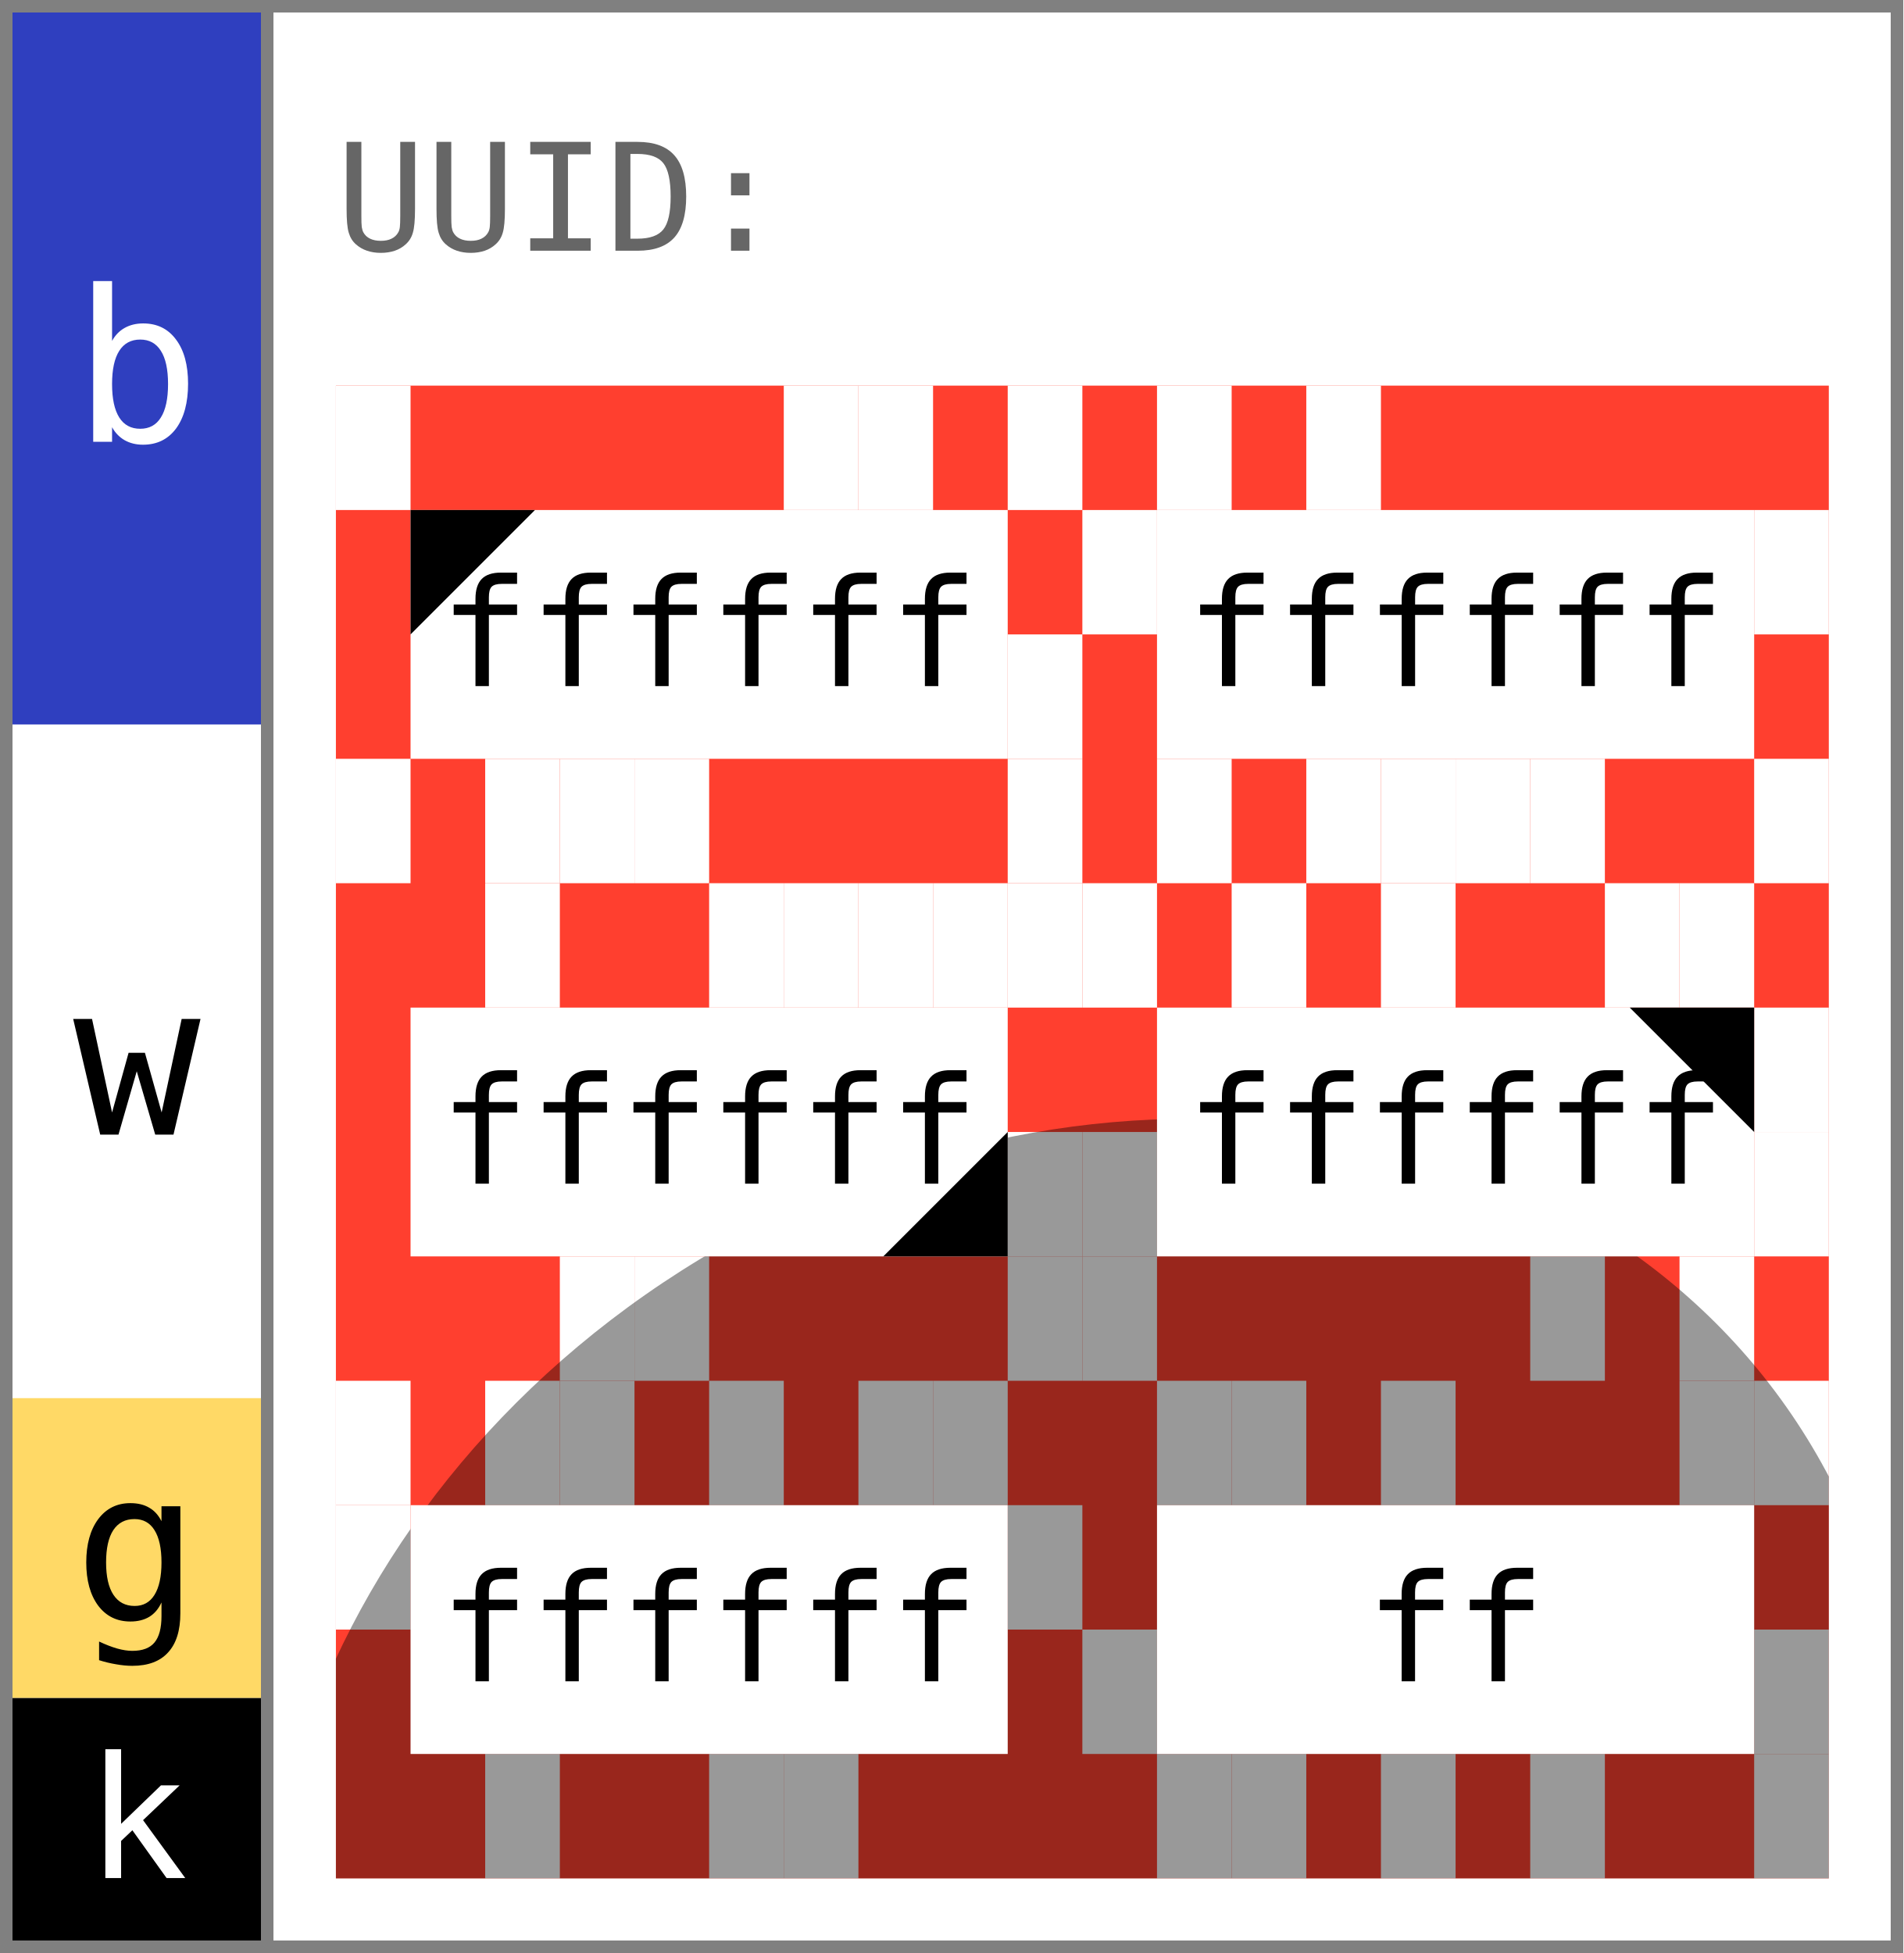
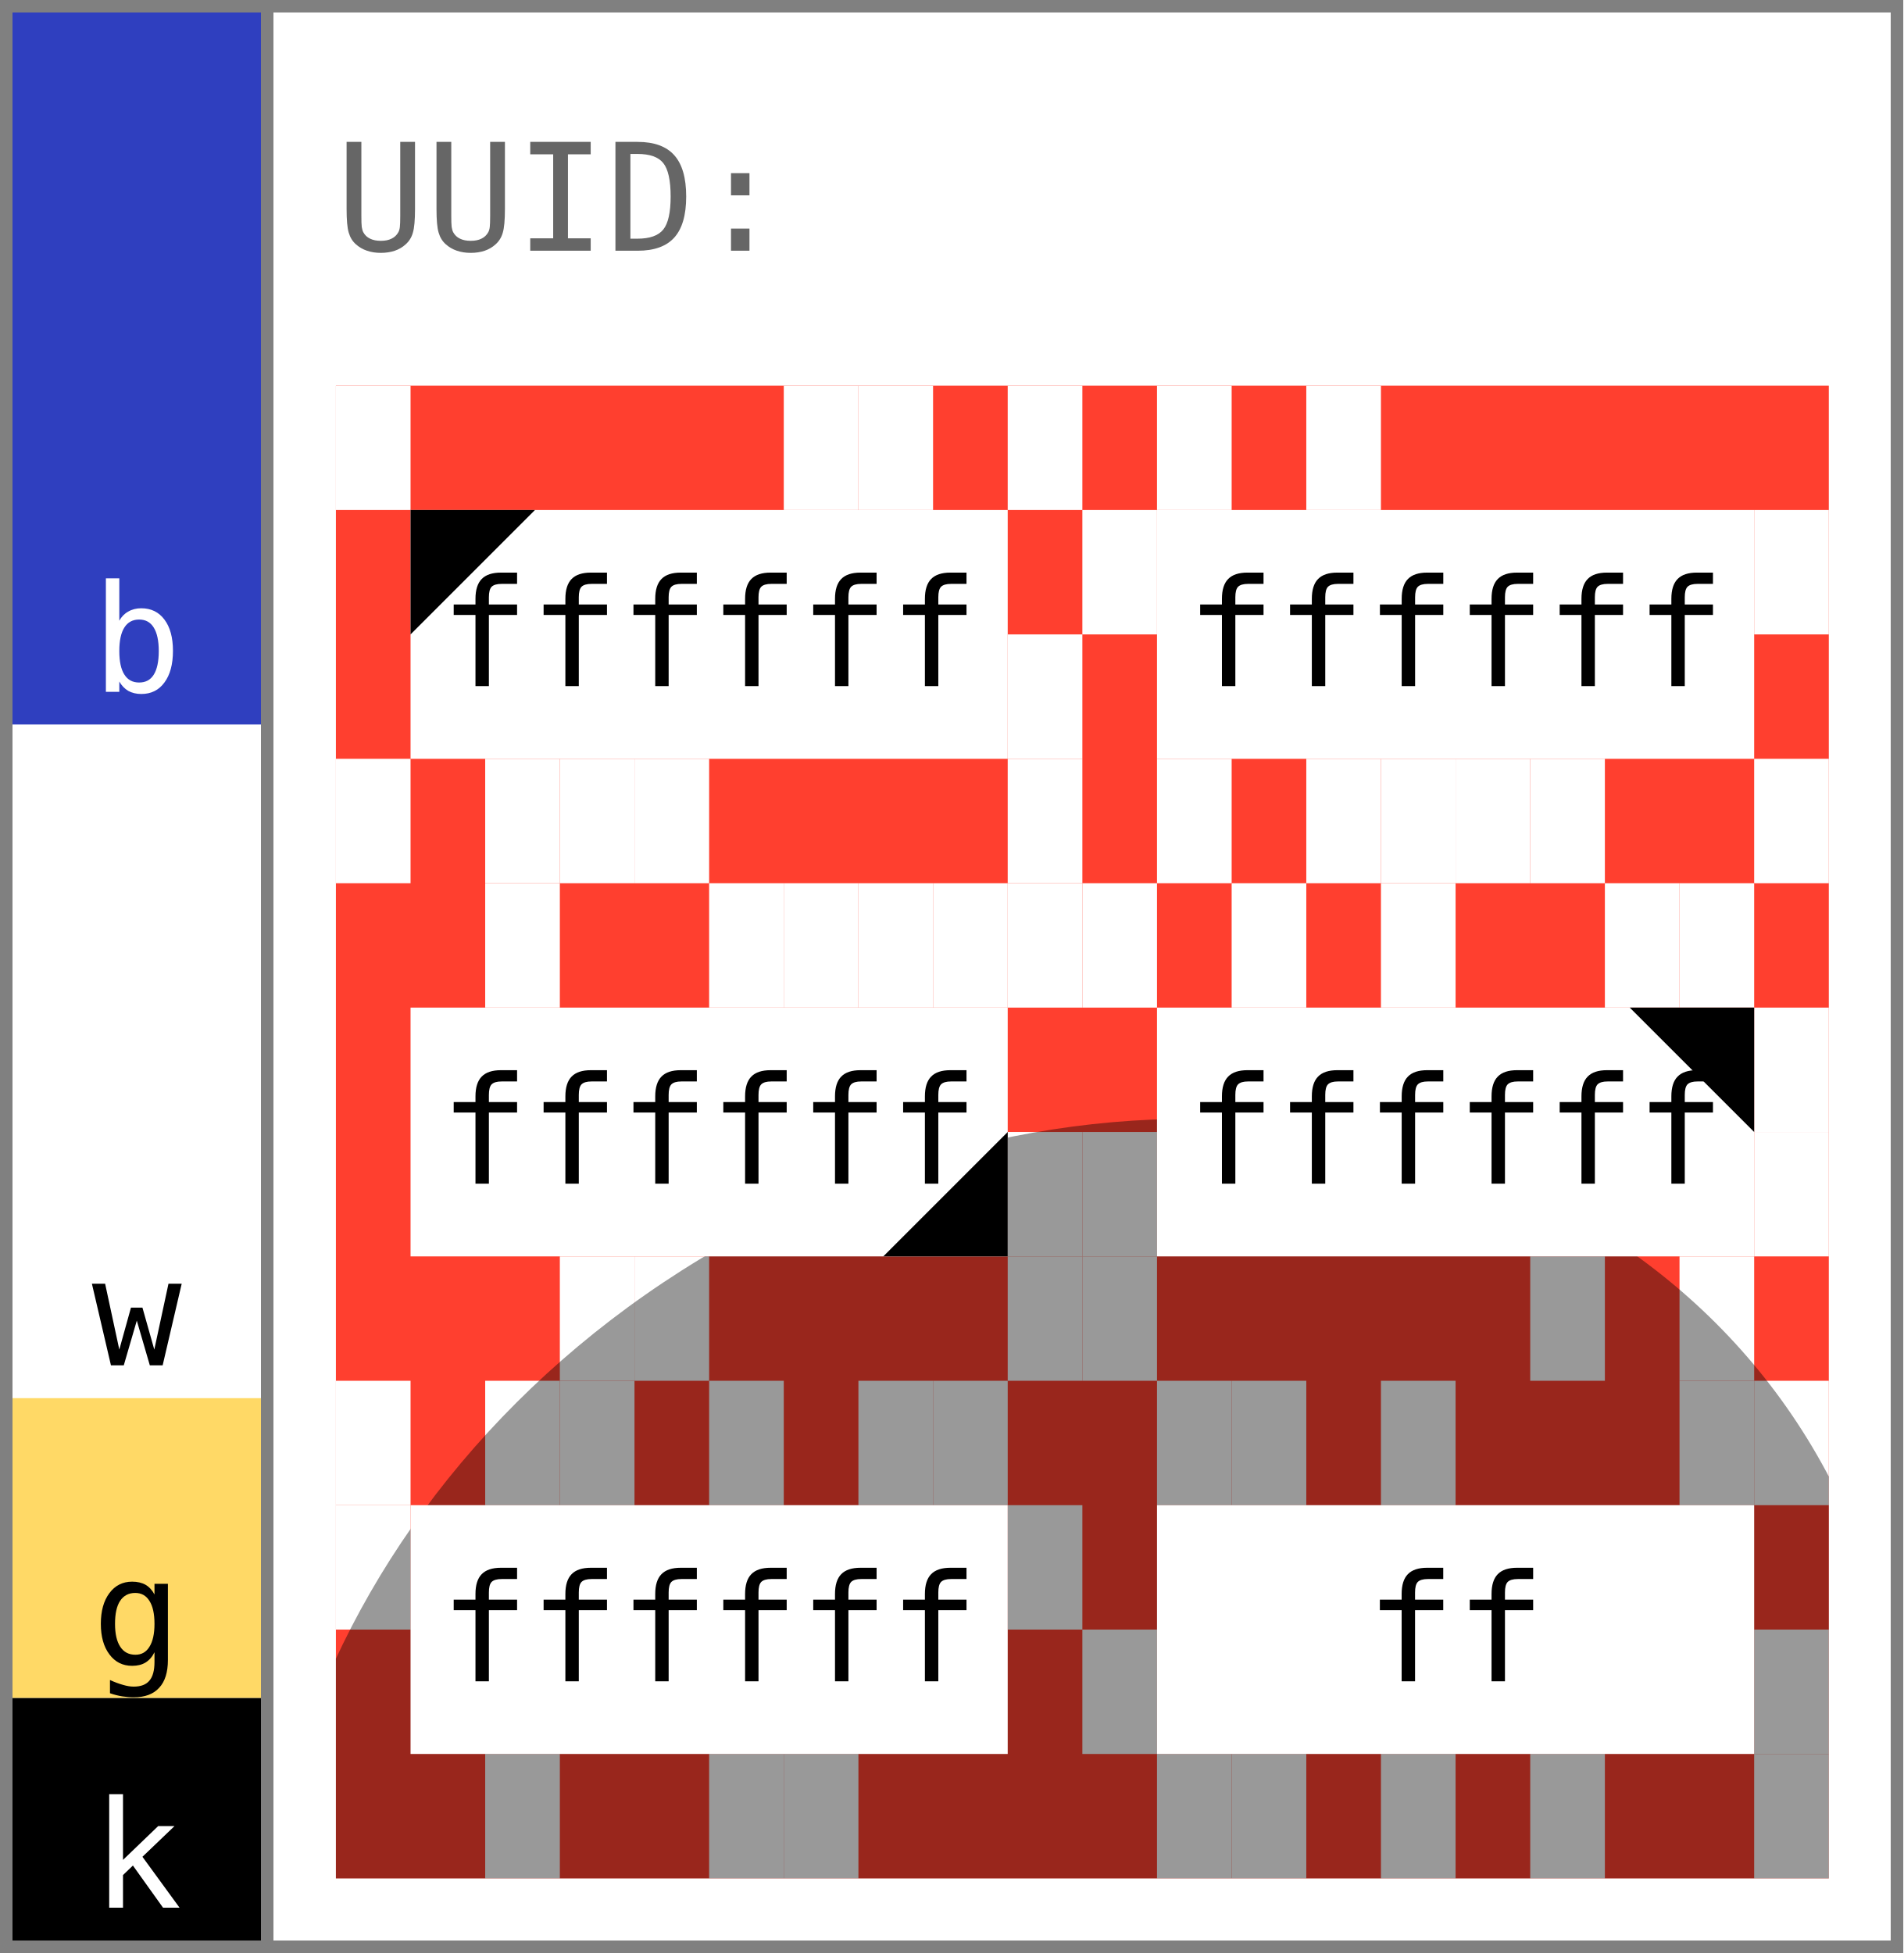
<svg xmlns="http://www.w3.org/2000/svg" width="153.0" height="157.0" viewBox="0 0 153.0 157.0" data-entviz-version="v6" data-entviz-lib="0.5.0" data-input-bytes="36" data-cols="2" data-rows="3">
  <defs>
    <clipPath id="grid-clip-2e1ac197940a061b-2x3">
      <rect x="27.0" y="31.0" width="120.0" height="120.0" />
    </clipPath>
  </defs>
  <rect x="0" y="0" width="153.0" height="157.0" fill="#ffffff" />
  <g data-channel="grid">
    <rect x="27.0" y="31.0" width="120.0" height="120.0" fill="#ff3f2f" />
    <g>
      <rect x="27.0" y="31.0" width="6.0" height="10.0" fill="#ffffff" />
      <rect x="63.0" y="31.0" width="6.0" height="10.0" fill="#ffffff" />
      <rect x="69.0" y="31.0" width="6.0" height="10.0" fill="#ffffff" />
      <rect x="81.0" y="31.0" width="6.0" height="10.0" fill="#ffffff" />
      <rect x="81.0" y="51.0" width="6.0" height="10.0" fill="#ffffff" />
      <rect x="81.0" y="61.0" width="6.0" height="10.0" fill="#ffffff" />
      <rect x="51.0" y="61.0" width="6.0" height="10.0" fill="#ffffff" />
      <rect x="45.0" y="61.0" width="6.0" height="10.0" fill="#ffffff" />
      <rect x="39.0" y="61.0" width="6.0" height="10.0" fill="#ffffff" />
      <rect x="27.0" y="61.0" width="6.0" height="10.0" fill="#ffffff" />
      <rect x="93.0" y="31.0" width="6.0" height="10.0" fill="#ffffff" />
      <rect x="105.0" y="31.0" width="6.0" height="10.0" fill="#ffffff" />
      <rect x="141.0" y="41.0" width="6.0" height="10.0" fill="#ffffff" />
      <rect x="141.0" y="61.0" width="6.0" height="10.0" fill="#ffffff" />
      <rect x="123.0" y="61.0" width="6.0" height="10.0" fill="#ffffff" />
      <rect x="117.0" y="61.0" width="6.0" height="10.0" fill="#ffffff" />
      <rect x="111.0" y="61.0" width="6.0" height="10.0" fill="#ffffff" />
      <rect x="105.0" y="61.0" width="6.0" height="10.0" fill="#ffffff" />
      <rect x="93.0" y="61.0" width="6.0" height="10.0" fill="#ffffff" />
      <rect x="87.0" y="41.0" width="6.0" height="10.0" fill="#ffffff" />
      <rect x="39.0" y="71.0" width="6.0" height="10.0" fill="#ffffff" />
      <rect x="57.0" y="71.0" width="6.0" height="10.0" fill="#ffffff" />
      <rect x="63.0" y="71.0" width="6.0" height="10.0" fill="#ffffff" />
      <rect x="69.0" y="71.0" width="6.0" height="10.0" fill="#ffffff" />
      <rect x="75.0" y="71.0" width="6.0" height="10.0" fill="#ffffff" />
      <rect x="81.0" y="71.0" width="6.0" height="10.0" fill="#ffffff" />
      <rect x="81.0" y="91.0" width="6.0" height="10.0" fill="#ffffff" />
      <rect x="81.0" y="101.0" width="6.0" height="10.0" fill="#ffffff" />
      <rect x="51.0" y="101.0" width="6.0" height="10.0" fill="#ffffff" />
      <rect x="45.0" y="101.0" width="6.0" height="10.0" fill="#ffffff" />
      <rect x="87.0" y="71.0" width="6.0" height="10.0" fill="#ffffff" />
      <rect x="99.0" y="71.0" width="6.0" height="10.0" fill="#ffffff" />
      <rect x="111.0" y="71.0" width="6.0" height="10.0" fill="#ffffff" />
      <rect x="129.0" y="71.0" width="6.0" height="10.0" fill="#ffffff" />
      <rect x="135.0" y="71.0" width="6.0" height="10.0" fill="#ffffff" />
      <rect x="141.0" y="81.0" width="6.0" height="10.0" fill="#ffffff" />
      <rect x="141.0" y="91.0" width="6.0" height="10.0" fill="#ffffff" />
      <rect x="135.0" y="101.0" width="6.0" height="10.0" fill="#ffffff" />
      <rect x="123.0" y="101.0" width="6.0" height="10.0" fill="#ffffff" />
      <rect x="87.0" y="101.0" width="6.0" height="10.0" fill="#ffffff" />
      <rect x="87.0" y="91.0" width="6.0" height="10.0" fill="#ffffff" />
      <rect x="27.0" y="111.0" width="6.0" height="10.0" fill="#ffffff" />
      <rect x="39.0" y="111.0" width="6.0" height="10.0" fill="#ffffff" />
      <rect x="45.0" y="111.0" width="6.0" height="10.0" fill="#ffffff" />
      <rect x="57.0" y="111.0" width="6.0" height="10.0" fill="#ffffff" />
      <rect x="69.0" y="111.0" width="6.0" height="10.0" fill="#ffffff" />
      <rect x="75.0" y="111.0" width="6.0" height="10.0" fill="#ffffff" />
      <rect x="81.0" y="121.0" width="6.0" height="10.0" fill="#ffffff" />
      <rect x="63.0" y="141.0" width="6.0" height="10.0" fill="#ffffff" />
      <rect x="57.0" y="141.0" width="6.0" height="10.0" fill="#ffffff" />
      <rect x="39.0" y="141.0" width="6.0" height="10.0" fill="#ffffff" />
      <rect x="27.0" y="121.0" width="6.0" height="10.0" fill="#ffffff" />
      <rect x="93.0" y="111.0" width="6.0" height="10.0" fill="#ffffff" />
      <rect x="99.0" y="111.0" width="6.0" height="10.0" fill="#ffffff" />
      <rect x="111.0" y="111.0" width="6.0" height="10.0" fill="#ffffff" />
      <rect x="135.0" y="111.0" width="6.0" height="10.0" fill="#ffffff" />
      <rect x="141.0" y="111.0" width="6.0" height="10.0" fill="#ffffff" />
      <rect x="141.0" y="131.0" width="6.0" height="10.0" fill="#ffffff" />
      <rect x="141.0" y="141.0" width="6.0" height="10.0" fill="#ffffff" />
      <rect x="123.0" y="141.0" width="6.0" height="10.0" fill="#ffffff" />
      <rect x="111.0" y="141.0" width="6.0" height="10.0" fill="#ffffff" />
      <rect x="99.0" y="141.0" width="6.0" height="10.0" fill="#ffffff" />
      <rect x="93.0" y="141.0" width="6.0" height="10.0" fill="#ffffff" />
      <rect x="87.0" y="131.0" width="6.0" height="10.0" fill="#ffffff" />
    </g>
    <g clip-path="url(#grid-clip-2e1ac197940a061b-2x3)" data-channel="ellipse" data-ellipse-anchor-x="87.0" data-ellipse-anchor-y="151.0" data-ellipse-rx="58.495538291394496" data-ellipse-ry="68.15535195419358" data-ellipse-rotation-deg="60.0">
      <ellipse cx="87.0" cy="151.0" rx="58.496" ry="68.155" transform="rotate(60.0 87.0 151.0)" fill="#000000" fill-opacity="0.4" />
    </g>
    <g>
      <g data-channel="cell" data-cell-index="0" data-cell-row="0" data-cell-col="0" data-cell-quartile="1">
        <rect x="33.0" y="41.0" width="48.0" height="20.0" fill="#ffffff" />
        <text x="57.0" y="51.0" fill="#000000" style="font-family: &quot;JetBrains Mono&quot;, &quot;Menlo&quot;, &quot;Consolas&quot;, &quot;DejaVu Sans Mono&quot;, &quot;Liberation Mono&quot;, &quot;Roboto Mono&quot;, &quot;Noto Sans Mono&quot;, monospace; font-size: 12.0px;" text-anchor="middle" dominant-baseline="central">ffffff</text>
        <polygon points="33.0,41.0 43.0,41.0 33.0,51.0" fill="#000000" />
      </g>
      <g data-channel="cell" data-cell-index="1" data-cell-row="0" data-cell-col="1">
        <rect x="93.0" y="41.0" width="48.0" height="20.0" fill="#ffffff" />
        <text x="117.0" y="51.0" fill="#000000" style="font-family: &quot;JetBrains Mono&quot;, &quot;Menlo&quot;, &quot;Consolas&quot;, &quot;DejaVu Sans Mono&quot;, &quot;Liberation Mono&quot;, &quot;Roboto Mono&quot;, &quot;Noto Sans Mono&quot;, monospace; font-size: 12.0px;" text-anchor="middle" dominant-baseline="central">ffffff</text>
      </g>
      <g data-channel="cell" data-cell-index="2" data-cell-row="1" data-cell-col="0" data-cell-quartile="3">
        <rect x="33.0" y="81.0" width="48.0" height="20.0" fill="#ffffff" />
        <text x="57.0" y="91.0" fill="#000000" style="font-family: &quot;JetBrains Mono&quot;, &quot;Menlo&quot;, &quot;Consolas&quot;, &quot;DejaVu Sans Mono&quot;, &quot;Liberation Mono&quot;, &quot;Roboto Mono&quot;, &quot;Noto Sans Mono&quot;, monospace; font-size: 12.0px;" text-anchor="middle" dominant-baseline="central">ffffff</text>
        <polygon points="81.0,101.0 81.0,91.0 71.0,101.0" fill="#000000" />
      </g>
      <g data-channel="cell" data-cell-index="3" data-cell-row="1" data-cell-col="1" data-cell-quartile="2">
        <rect x="93.0" y="81.0" width="48.0" height="20.0" fill="#ffffff" />
        <text x="117.0" y="91.0" fill="#000000" style="font-family: &quot;JetBrains Mono&quot;, &quot;Menlo&quot;, &quot;Consolas&quot;, &quot;DejaVu Sans Mono&quot;, &quot;Liberation Mono&quot;, &quot;Roboto Mono&quot;, &quot;Noto Sans Mono&quot;, monospace; font-size: 12.0px;" text-anchor="middle" dominant-baseline="central">ffffff</text>
        <polygon points="141.0,81.0 131.0,81.0 141.0,91.0" fill="#000000" />
      </g>
      <g data-channel="cell" data-cell-index="4" data-cell-row="2" data-cell-col="0">
        <rect x="33.0" y="121.0" width="48.0" height="20.0" fill="#ffffff" />
        <text x="57.0" y="131.0" fill="#000000" style="font-family: &quot;JetBrains Mono&quot;, &quot;Menlo&quot;, &quot;Consolas&quot;, &quot;DejaVu Sans Mono&quot;, &quot;Liberation Mono&quot;, &quot;Roboto Mono&quot;, &quot;Noto Sans Mono&quot;, monospace; font-size: 12.0px;" text-anchor="middle" dominant-baseline="central">ffffff</text>
      </g>
      <g data-channel="cell" data-cell-index="5" data-cell-row="2" data-cell-col="1">
        <rect x="93.0" y="121.0" width="48.0" height="20.0" fill="#ffffff" />
        <text x="117.0" y="131.0" fill="#000000" style="font-family: &quot;JetBrains Mono&quot;, &quot;Menlo&quot;, &quot;Consolas&quot;, &quot;DejaVu Sans Mono&quot;, &quot;Liberation Mono&quot;, &quot;Roboto Mono&quot;, &quot;Noto Sans Mono&quot;, monospace; font-size: 12.0px;" text-anchor="middle" dominant-baseline="central">ff</text>
      </g>
    </g>
  </g>
  <g data-channel="color-bar">
    <g data-color-bar-rank="0" data-color-bar-band="B">
      <rect x="1" y="1" width="20.0" height="57.255" fill="#2f3fbf" />
-       <text x="11.0" y="29.627" fill="#ffffff" style="font-family: &quot;JetBrains Mono&quot;, &quot;Menlo&quot;, &quot;Consolas&quot;, &quot;DejaVu Sans Mono&quot;, &quot;Liberation Mono&quot;, &quot;Roboto Mono&quot;, &quot;Noto Sans Mono&quot;, monospace; font-size: 17.0px;" text-anchor="middle" dominant-baseline="central" data-color-bar-letter="true">b</text>
+       <text x="11.0" y="55.615" fill="#ffffff" style="font-family: &quot;JetBrains Mono&quot;, &quot;Menlo&quot;, &quot;Consolas&quot;, &quot;DejaVu Sans Mono&quot;, &quot;Liberation Mono&quot;, &quot;Roboto Mono&quot;, &quot;Noto Sans Mono&quot;, monospace; font-size: 12.0px;" text-anchor="middle" data-color-bar-letter="true">b</text>
    </g>
    <g data-color-bar-rank="1" data-color-bar-band="W">
      <rect x="1" y="58.255" width="20.0" height="54.14" fill="#ffffff" />
-       <text x="11.0" y="85.325" fill="#000000" style="font-family: &quot;JetBrains Mono&quot;, &quot;Menlo&quot;, &quot;Consolas&quot;, &quot;DejaVu Sans Mono&quot;, &quot;Liberation Mono&quot;, &quot;Roboto Mono&quot;, &quot;Noto Sans Mono&quot;, monospace; font-size: 17.0px;" text-anchor="middle" dominant-baseline="central" data-color-bar-letter="true">w</text>
+       <text x="11.0" y="109.755" fill="#000000" style="font-family: &quot;JetBrains Mono&quot;, &quot;Menlo&quot;, &quot;Consolas&quot;, &quot;DejaVu Sans Mono&quot;, &quot;Liberation Mono&quot;, &quot;Roboto Mono&quot;, &quot;Noto Sans Mono&quot;, monospace; font-size: 12.0px;" text-anchor="middle" data-color-bar-letter="true">w</text>
    </g>
    <g data-color-bar-rank="2" data-color-bar-band="G">
      <rect x="1" y="112.395" width="20.0" height="24.11" fill="#ffd966" />
-       <text x="11.0" y="124.45" fill="#000000" style="font-family: &quot;JetBrains Mono&quot;, &quot;Menlo&quot;, &quot;Consolas&quot;, &quot;DejaVu Sans Mono&quot;, &quot;Liberation Mono&quot;, &quot;Roboto Mono&quot;, &quot;Noto Sans Mono&quot;, monospace; font-size: 16.877px;" text-anchor="middle" dominant-baseline="central" data-color-bar-letter="true">g</text>
+       <text x="11.0" y="133.865" fill="#000000" style="font-family: &quot;JetBrains Mono&quot;, &quot;Menlo&quot;, &quot;Consolas&quot;, &quot;DejaVu Sans Mono&quot;, &quot;Liberation Mono&quot;, &quot;Roboto Mono&quot;, &quot;Noto Sans Mono&quot;, monospace; font-size: 12.0px;" text-anchor="middle" data-color-bar-letter="true">g</text>
    </g>
    <g data-color-bar-rank="3" data-color-bar-band="K">
      <rect x="1" y="136.505" width="20.0" height="19.495" fill="#000000" />
-       <text x="11.0" y="146.252" fill="#ffffff" style="font-family: &quot;JetBrains Mono&quot;, &quot;Menlo&quot;, &quot;Consolas&quot;, &quot;DejaVu Sans Mono&quot;, &quot;Liberation Mono&quot;, &quot;Roboto Mono&quot;, &quot;Noto Sans Mono&quot;, monospace; font-size: 13.647px;" text-anchor="middle" dominant-baseline="central" data-color-bar-letter="true">k</text>
+       <text x="11.0" y="153.36" fill="#ffffff" style="font-family: &quot;JetBrains Mono&quot;, &quot;Menlo&quot;, &quot;Consolas&quot;, &quot;DejaVu Sans Mono&quot;, &quot;Liberation Mono&quot;, &quot;Roboto Mono&quot;, &quot;Noto Sans Mono&quot;, monospace; font-size: 12.0px;" text-anchor="middle" data-color-bar-letter="true">k</text>
    </g>
  </g>
  <g data-channel="label-top">
    <text x="27.0" y="16.0" fill="#666666" style="font-family: &quot;JetBrains Mono&quot;, &quot;Menlo&quot;, &quot;Consolas&quot;, &quot;DejaVu Sans Mono&quot;, &quot;Liberation Mono&quot;, &quot;Roboto Mono&quot;, &quot;Noto Sans Mono&quot;, monospace; font-size: 12.0px;" dominant-baseline="central">UUID:</text>
  </g>
  <line x1="0" y1="0.5" x2="153.0" y2="0.5" stroke="#808080" stroke-width="1" shape-rendering="crispEdges" />
  <line x1="152.5" y1="0" x2="152.5" y2="157.0" stroke="#808080" stroke-width="1" shape-rendering="crispEdges" />
  <line x1="0" y1="156.5" x2="153.0" y2="156.5" stroke="#808080" stroke-width="1" shape-rendering="crispEdges" />
  <line x1="0.5" y1="0" x2="0.5" y2="157.0" stroke="#808080" stroke-width="1" shape-rendering="crispEdges" />
  <line x1="21.5" y1="0" x2="21.5" y2="157.0" stroke="#808080" stroke-width="1" shape-rendering="crispEdges" />
</svg>
